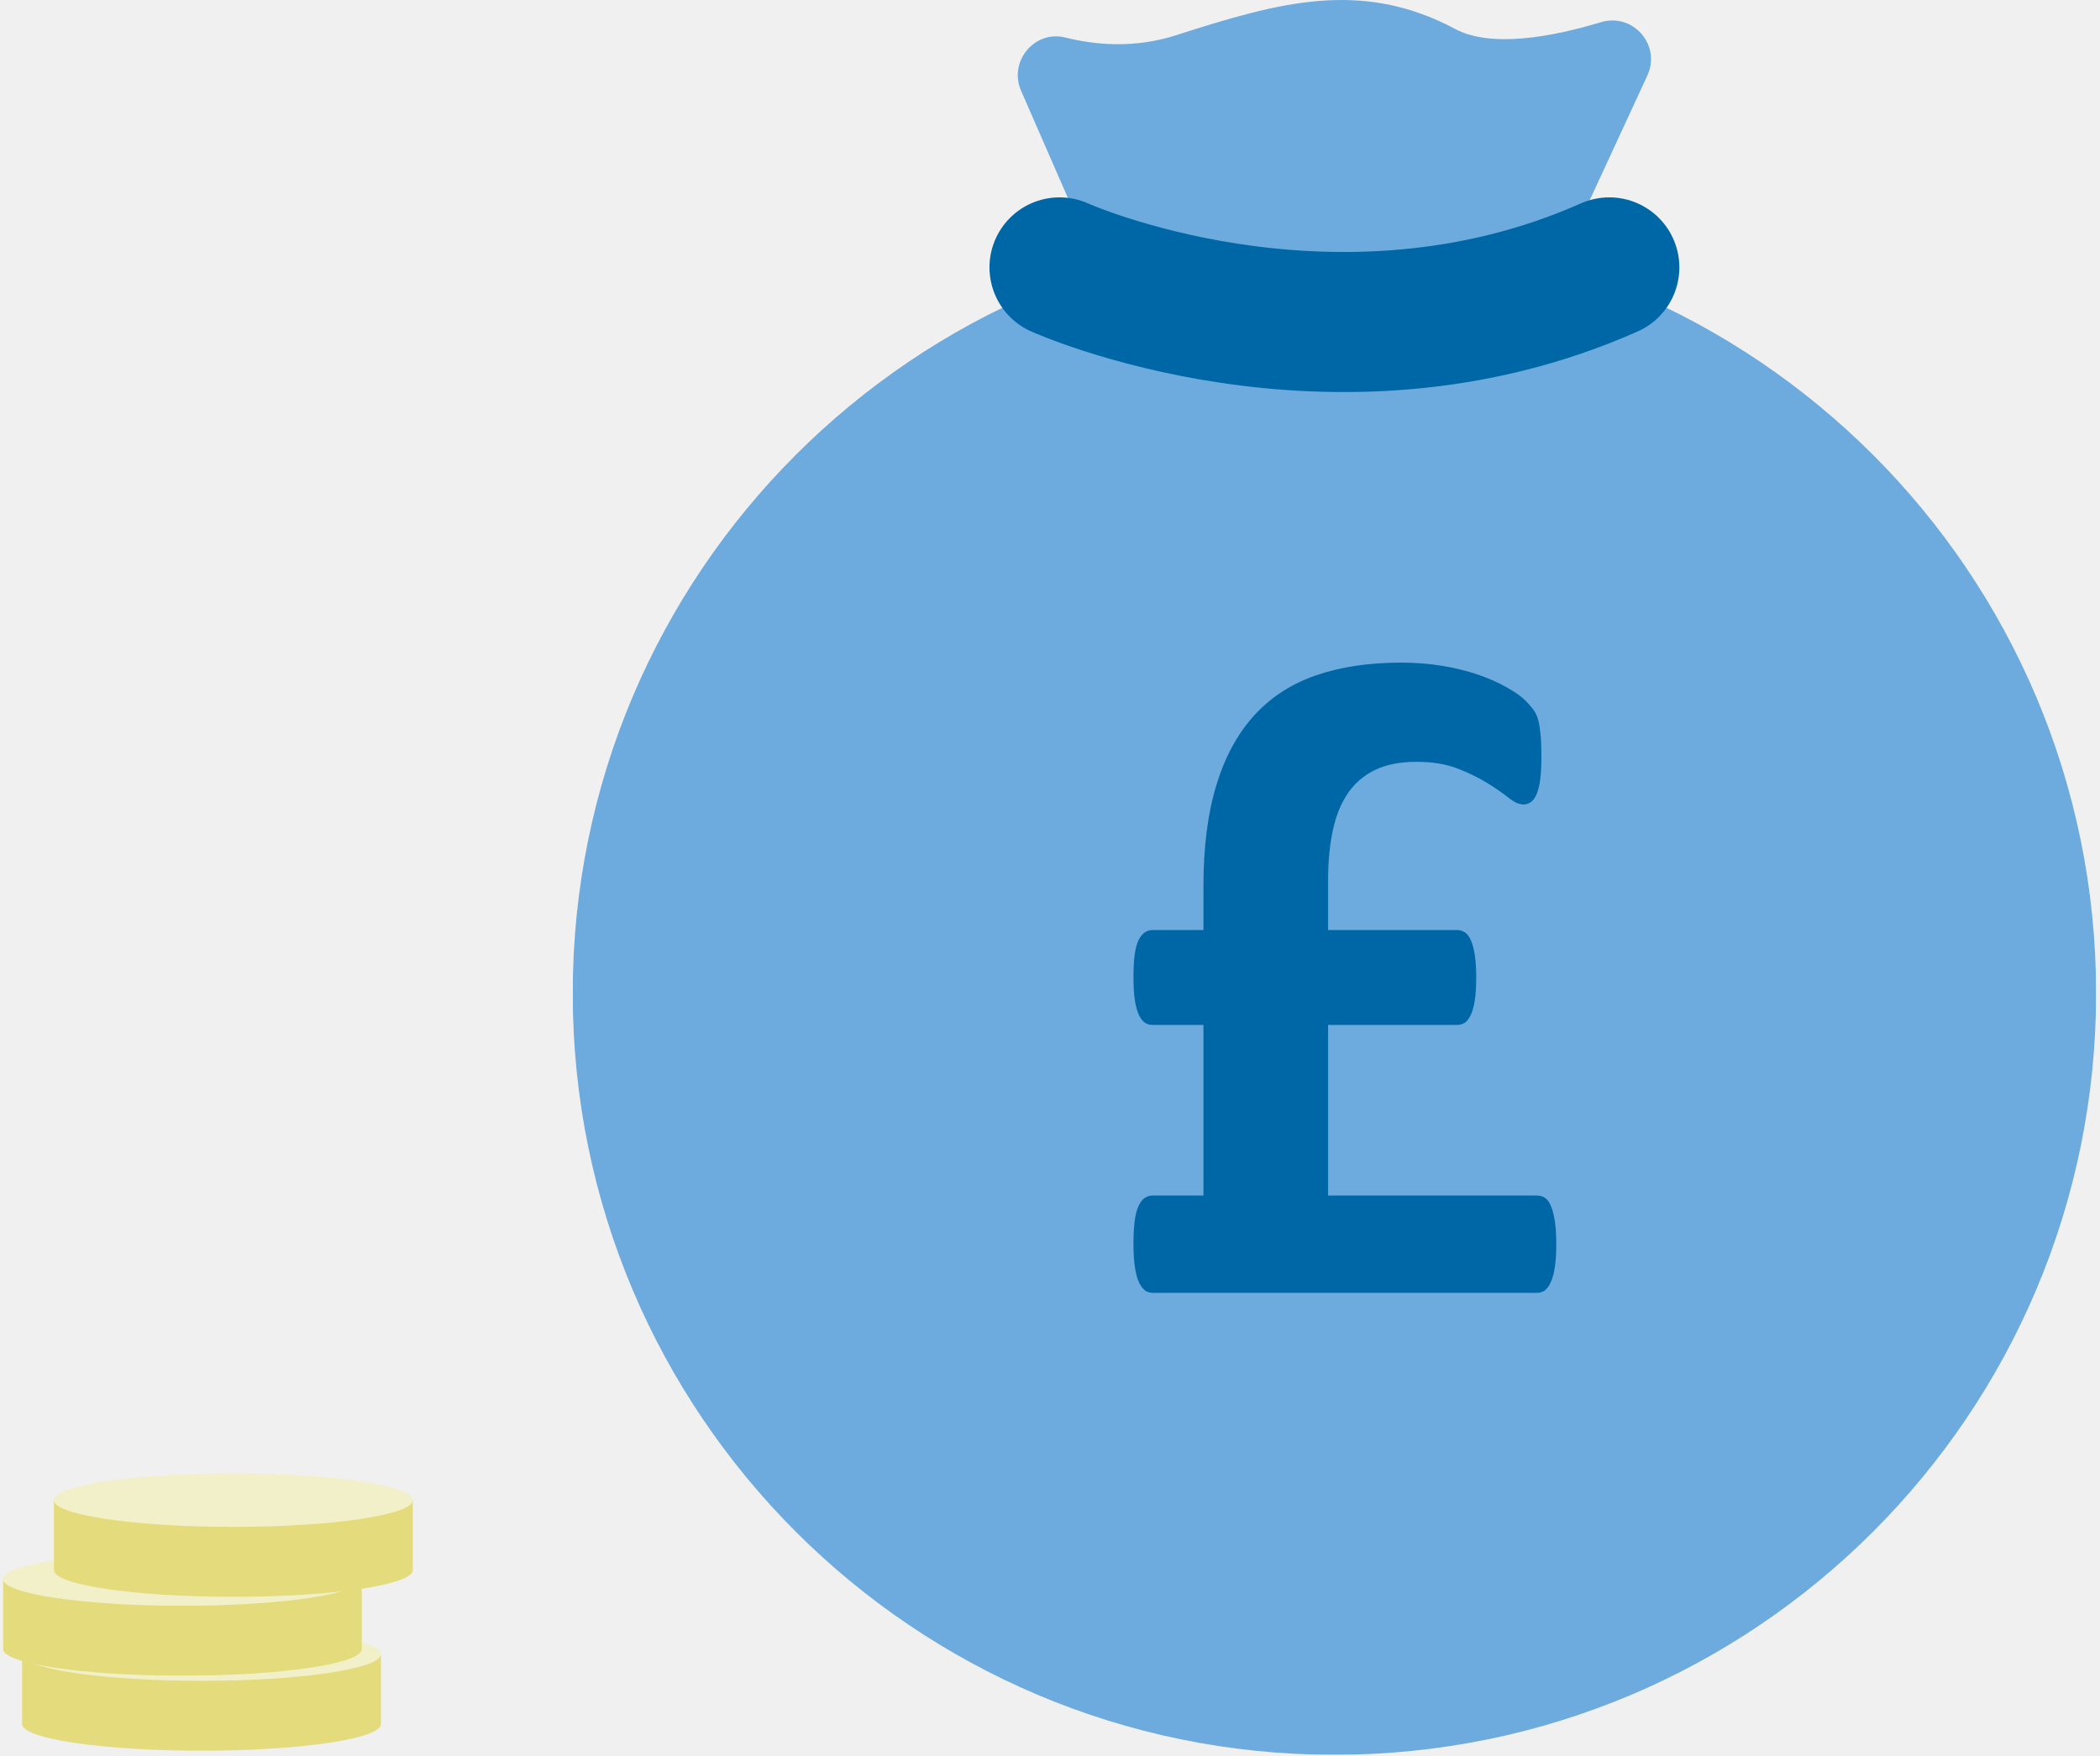
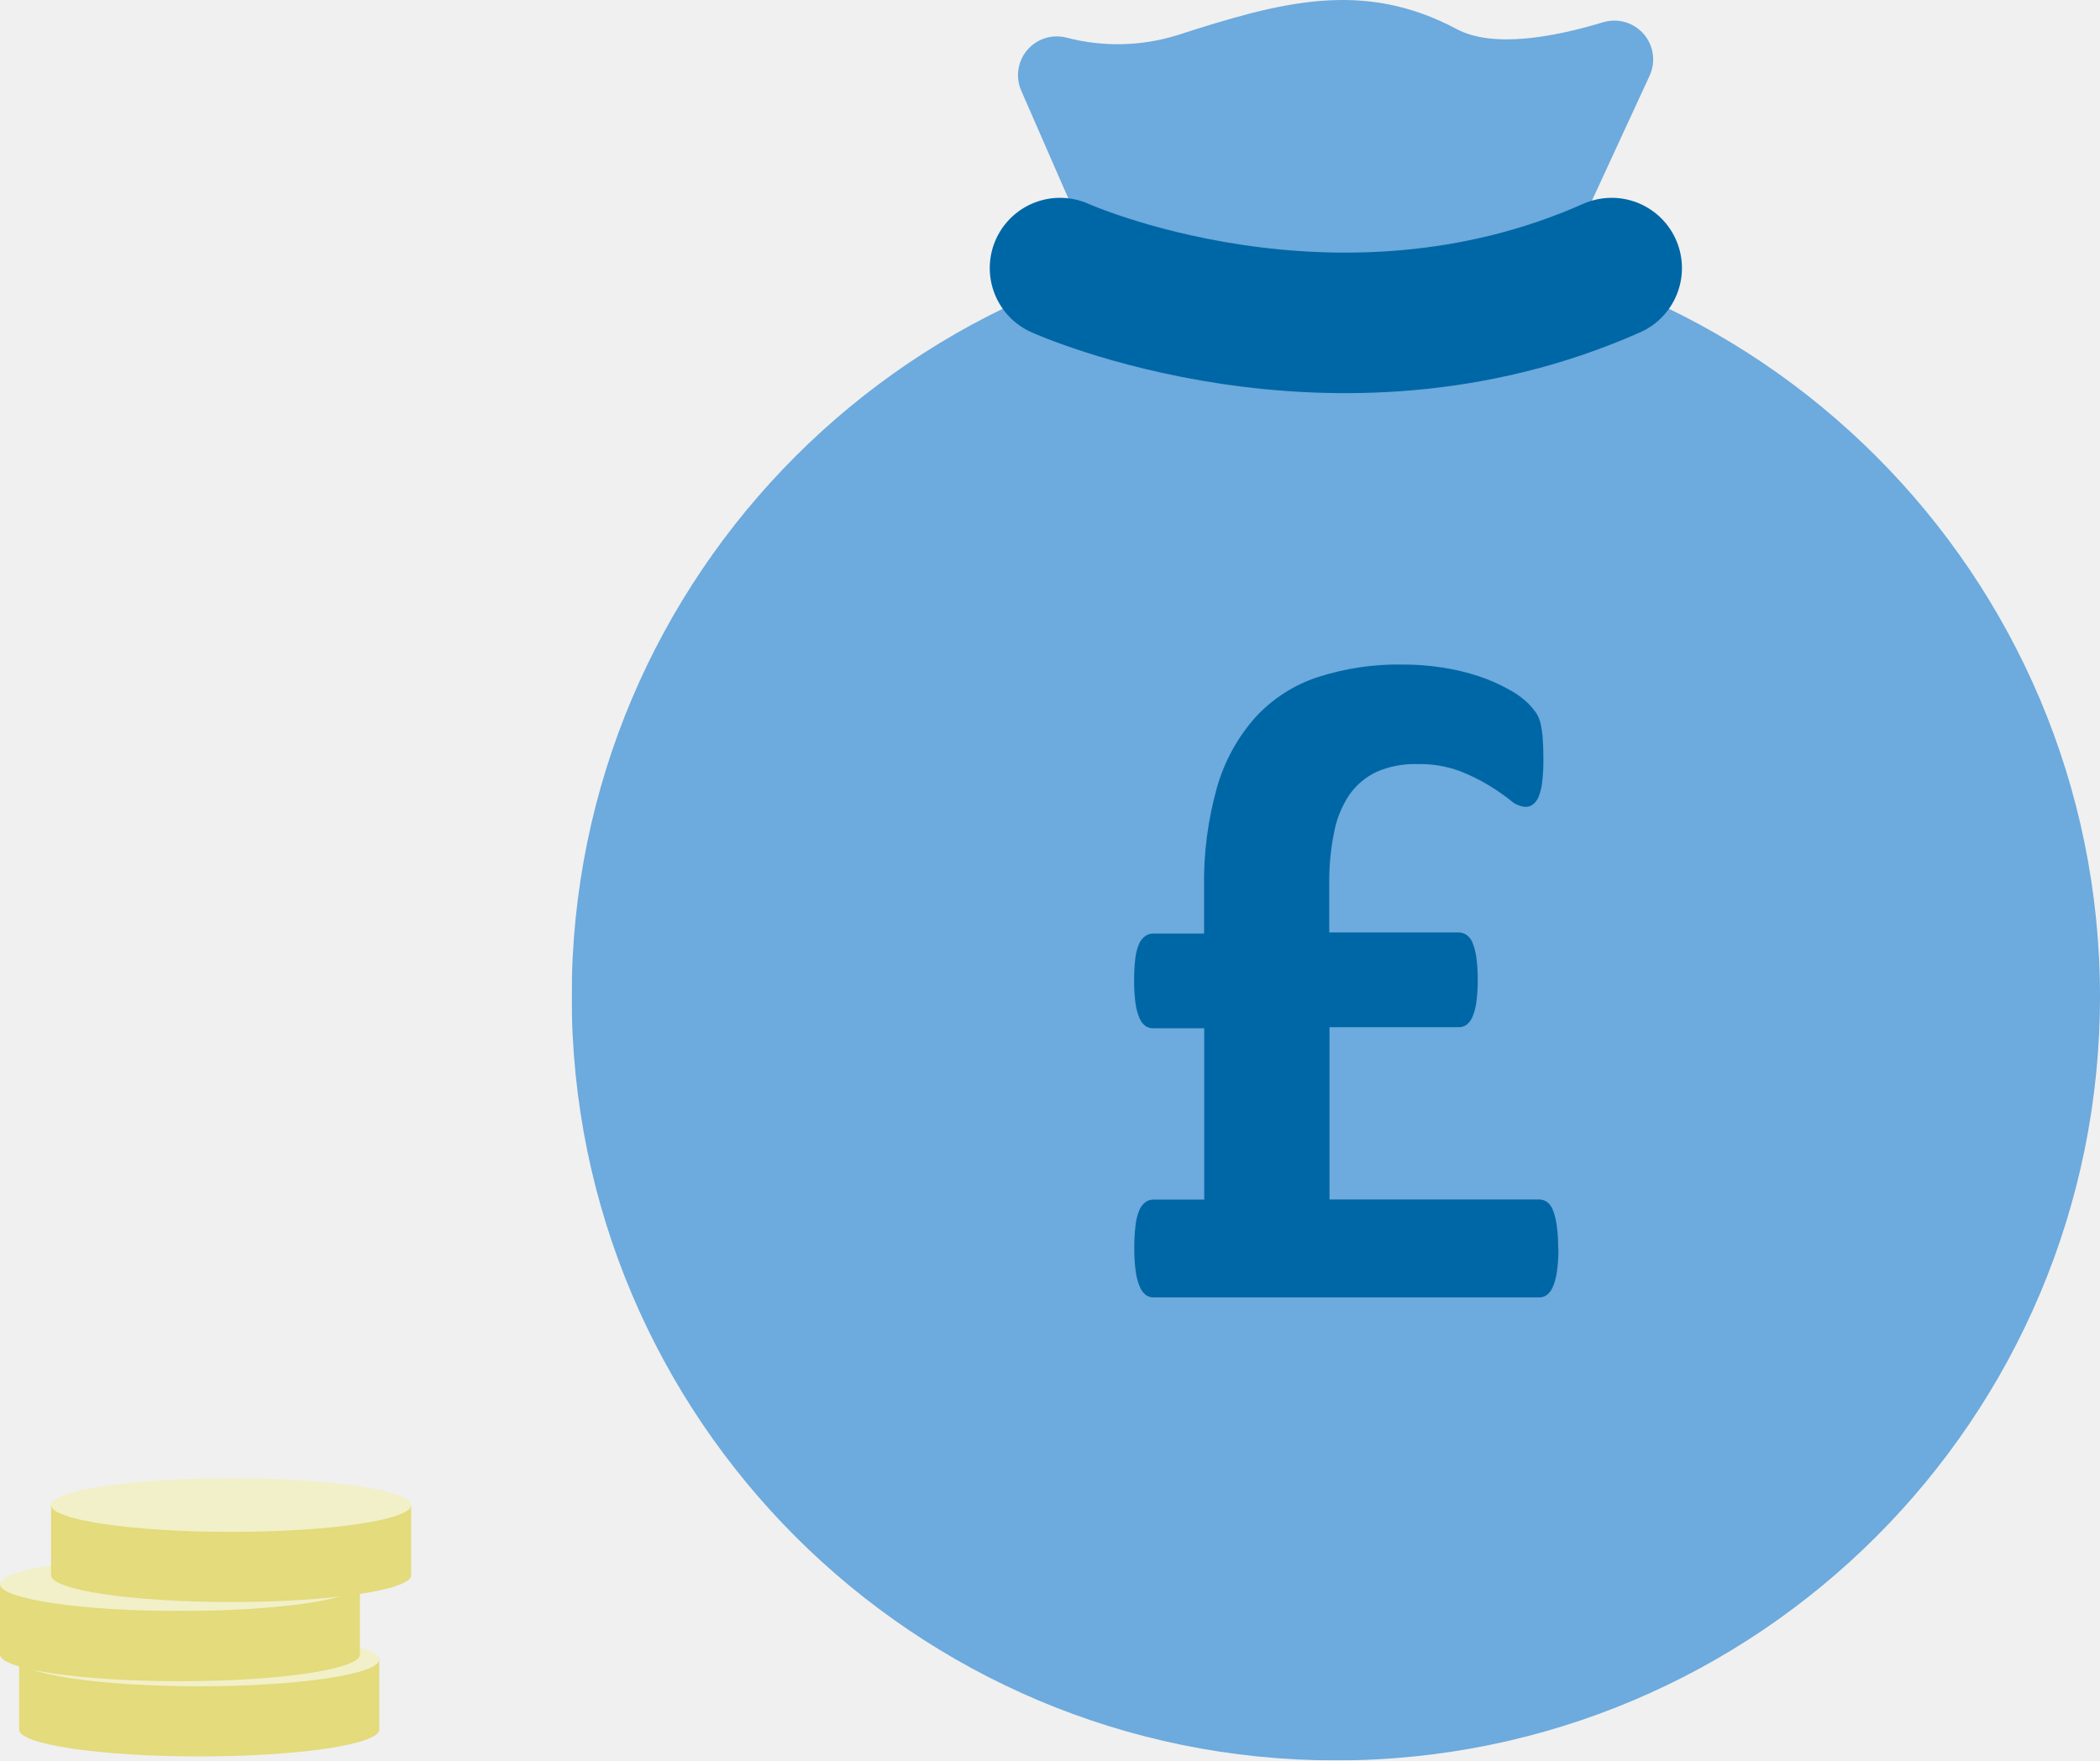
- <svg xmlns="http://www.w3.org/2000/svg" xmlns:xlink="http://www.w3.org/1999/xlink" width="275px" height="230px" viewBox="0 0 275 230" version="1.1">
+ <svg xmlns="http://www.w3.org/2000/svg" id="Layer_1" data-name="Layer 1" viewBox="0 0 274.1 229.85">
  <defs>
-     <polygon id="path-1" points="199.49 0.51 199.49 200 0.001 200 0.001 0.51 199.49 0.51" />
-     <polygon id="path-3" points="0 0.515 0 13.171 47 13.171 47 0.515 1.35525272e-20 0.515" />
-     <polygon id="path-5" points="0 7.016 0 0.015 47 0.015 47 7.016 5.55138617e-16 7.016" />
+     <mask id="mask" x="74.61" y="30.36" width="199.49" height="199.49" maskUnits="userSpaceOnUse">
+       <g transform="translate(-0.39 0)">
+         <g id="mask-2">
+           <polygon id="path-1" points="274.49 30.36 274.49 229.85 75 229.85 75 30.36 274.49 30.36" style="fill: #fff" />
+         </g>
+       </g>
+     </mask>
+     <mask id="mask-2-2" x="0" y="206.83" width="47" height="12.66" maskUnits="userSpaceOnUse">
+       <g transform="translate(-0.39 0)">
+         <g id="mask-4">
+           <polygon id="path-3" points="0.39 206.83 0.39 219.49 47.39 219.49 47.39 206.83 0.39 206.83" style="fill: #fff" />
+         </g>
+       </g>
+     </mask>
+     <mask id="mask-3" x="0" y="203.33" width="47" height="7" maskUnits="userSpaceOnUse">
+       <g transform="translate(-0.39 0)">
+         <g id="mask-6">
+           <polygon id="path-5" points="0.39 210.33 0.39 203.33 47.39 203.33 47.39 210.33 0.39 210.33" style="fill: #fff" />
+         </g>
+       </g>
+     </mask>
  </defs>
-   <g id="Page-1" stroke="none" stroke-width="1" fill="none" fill-rule="evenodd">
+   <g id="Page-1">
    <g id="Group">
-       <g id="Page-1" transform="translate(75, 0)">
-         <g id="Group-3" transform="translate(0, 29.852)">
-           <mask id="mask-2" fill="white">
-             <use xlink:href="#path-1" />
-           </mask>
-           <g id="Clip-2" />
-           <path d="M199.49,100.255 C199.49,155.342 154.833,200 99.746,200 C44.657,200 0.001,155.342 0.001,100.255 C0.001,45.167 44.657,0.51 99.746,0.51 C154.833,0.51 199.49,45.167 199.49,100.255" id="Fill-1" fill="#6DAADD" mask="url(#mask-2)" />
+       <g id="Page-1-2" data-name="Page-1">
+         <g id="Group-3">
+           <g style="mask: url(#mask)">
+             <path id="Fill-1" d="M274.49,130.11a99.74,99.74,0,1,1-99.74-99.75,99.75,99.75,0,0,1,99.74,99.75" transform="translate(-0.39 0)" style="fill: #6daadd" />
+           </g>
        </g>
-         <path d="M128.797,163.001 C128.797,164.172 128.735,165.167 128.609,165.982 C128.483,166.798 128.305,167.458 128.075,167.96 C127.845,168.463 127.583,168.818 127.29,169.026 C126.997,169.237 126.662,169.341 126.286,169.341 L75.941,169.341 C75.564,169.341 75.229,169.237 74.936,169.026 C74.644,168.818 74.381,168.463 74.152,167.96 C73.921,167.458 73.743,166.798 73.618,165.982 C73.492,165.167 73.43,164.172 73.43,163.001 C73.43,161.788 73.482,160.772 73.587,159.956 C73.691,159.141 73.859,158.48 74.088,157.979 C74.318,157.477 74.591,157.121 74.905,156.912 C75.219,156.702 75.564,156.598 75.941,156.598 L82.595,156.598 L82.595,134.25 L75.941,134.25 C75.564,134.25 75.229,134.156 74.936,133.967 C74.644,133.779 74.381,133.445 74.152,132.963 C73.921,132.482 73.743,131.844 73.618,131.048 C73.492,130.254 73.43,129.249 73.43,128.035 C73.43,126.864 73.482,125.881 73.587,125.085 C73.691,124.29 73.859,123.651 74.088,123.171 C74.318,122.689 74.591,122.345 74.905,122.134 C75.219,121.926 75.564,121.82 75.941,121.82 L82.595,121.82 L82.595,116.045 C82.595,110.939 83.16,106.534 84.29,102.831 C85.42,99.127 87.072,96.083 89.249,93.698 C91.424,91.313 94.124,89.564 97.347,88.456 C100.568,87.348 104.274,86.792 108.457,86.792 C110.299,86.792 112.068,86.929 113.763,87.201 C115.457,87.473 117.016,87.85 118.44,88.33 C119.861,88.812 121.149,89.377 122.3,90.025 C123.451,90.674 124.287,91.272 124.811,91.814 C125.334,92.359 125.71,92.81 125.942,93.163 C126.17,93.521 126.349,93.96 126.475,94.482 C126.6,95.006 126.694,95.644 126.757,96.397 C126.819,97.149 126.852,98.071 126.852,99.159 C126.852,100.331 126.798,101.314 126.694,102.109 C126.589,102.905 126.432,103.543 126.224,104.023 C126.013,104.506 125.763,104.851 125.47,105.06 C125.177,105.27 124.862,105.374 124.528,105.374 C123.942,105.374 123.282,105.081 122.551,104.494 C121.818,103.908 120.897,103.271 119.788,102.58 C118.68,101.89 117.372,101.252 115.866,100.665 C114.359,100.08 112.559,99.787 110.467,99.787 C108.373,99.787 106.595,100.132 105.131,100.822 C103.666,101.513 102.474,102.518 101.553,103.836 C100.632,105.154 99.961,106.786 99.544,108.732 C99.125,110.678 98.916,112.906 98.916,115.417 L98.916,121.82 L115.802,121.82 C116.179,121.82 116.525,121.926 116.839,122.134 C117.152,122.345 117.413,122.689 117.622,123.171 C117.832,123.651 118,124.29 118.125,125.085 C118.25,125.881 118.314,126.864 118.314,128.035 C118.314,129.249 118.25,130.254 118.125,131.048 C118,131.844 117.821,132.482 117.592,132.963 C117.361,133.445 117.1,133.779 116.807,133.967 C116.514,134.156 116.179,134.25 115.802,134.25 L98.916,134.25 L98.916,156.598 L126.286,156.598 C126.662,156.598 127.008,156.702 127.322,156.912 C127.635,157.121 127.897,157.477 128.107,157.979 C128.316,158.48 128.483,159.141 128.609,159.956 C128.735,160.772 128.797,161.788 128.797,163.001" id="Fill-4" fill="#0067A6" />
-         <path d="M72.121,42.593 L58.714,11.889 C57.045,8.069 60.458,3.907 64.503,4.915 C68.703,5.962 73.757,6.305 79.03,4.609 C92.513,0.273 103.283,-2.748 115.559,3.794 C120.25,6.295 128.106,4.881 134.653,2.907 C138.847,1.643 142.565,5.915 140.726,9.891 L126.55,40.549 L72.121,42.593 Z" id="Fill-6" fill="#6DAADD" />
-         <path d="M63.748,35.025 C63.748,35.025 99.517,51.125 135.741,35.025" id="Stroke-8" stroke="#0067A6" stroke-width="18.348" stroke-linecap="round" />
+         <path id="Fill-4" d="M203.8,163a20,20,0,0,1-.19,3,7.63,7.63,0,0,1-.53,2,2.6,2.6,0,0,1-.79,1.07,1.67,1.67,0,0,1-1,.32H150.94a1.67,1.67,0,0,1-1-.32,2.6,2.6,0,0,1-.78-1.07,7.56,7.56,0,0,1-.53-2,20,20,0,0,1-.19-3,24.53,24.53,0,0,1,.16-3,7,7,0,0,1,.5-2,2.48,2.48,0,0,1,.82-1.07,1.82,1.82,0,0,1,1-.31h6.65V134.25h-6.65a1.81,1.81,0,0,1-1-.28,2.36,2.36,0,0,1-.78-1,7,7,0,0,1-.53-1.92,19.82,19.82,0,0,1-.19-3,23.13,23.13,0,0,1,.16-2.95,6.47,6.47,0,0,1,.5-1.91,2.51,2.51,0,0,1,.82-1,1.84,1.84,0,0,1,1-.31h6.65V116a45.55,45.55,0,0,1,1.69-13.21,23.47,23.47,0,0,1,5-9.13,19.2,19.2,0,0,1,8.1-5.24,34.11,34.11,0,0,1,11.11-1.66,33.46,33.46,0,0,1,5.31.41,29.08,29.08,0,0,1,4.68,1.13A22.76,22.76,0,0,1,197.3,90a11.28,11.28,0,0,1,2.51,1.79,10.18,10.18,0,0,1,1.13,1.35,4.34,4.34,0,0,1,.53,1.32,13.11,13.11,0,0,1,.28,1.91q.09,1.13.09,2.76a23.27,23.27,0,0,1-.16,3,7.33,7.33,0,0,1-.47,1.91,2.43,2.43,0,0,1-.75,1,1.59,1.59,0,0,1-.94.31,3.31,3.31,0,0,1-2-.88,29.29,29.29,0,0,0-2.76-1.91,23.75,23.75,0,0,0-3.92-1.92,14.92,14.92,0,0,0-5.4-.88,12.45,12.45,0,0,0-5.34,1,9,9,0,0,0-3.58,3,13.34,13.34,0,0,0-2,4.9,32,32,0,0,0-.63,6.68v6.4H190.8a1.84,1.84,0,0,1,1,.31,2.31,2.31,0,0,1,.78,1,8,8,0,0,1,.5,1.91,19.44,19.44,0,0,1,.19,2.95,19.93,19.93,0,0,1-.19,3,7.09,7.09,0,0,1-.53,1.92,2.37,2.37,0,0,1-.79,1,1.81,1.81,0,0,1-1,.28H173.92V156.6h27.37a1.83,1.83,0,0,1,1,.31,2.31,2.31,0,0,1,.79,1.07,8.73,8.73,0,0,1,.5,2,20.49,20.49,0,0,1,.19,3" transform="translate(-0.39 0)" style="fill: #0067a6" />
+         <path id="Fill-6" d="M147.12,42.59l-13.41-30.7a5.06,5.06,0,0,1,5.79-7A26.3,26.3,0,0,0,154,4.61c13.48-4.34,24.25-7.36,36.53-.81,4.69,2.5,12.55,1.09,19.09-.89a5.07,5.07,0,0,1,6.07,7L201.55,40.55Z" transform="translate(-0.39 0)" style="fill: #6daadd" />
+         <path id="Stroke-8" d="M138.75,35s35.77,16.1,72,0" transform="translate(-0.39 0)" style="fill: none;stroke: #0067a6;stroke-linecap: round;stroke-width: 18.348px" />
      </g>
-       <g id="Page-1" transform="translate(0.390625, 193)">
-         <path d="M2.5,23.662 L2.5,32.818 C2.5,34.752 13.021,36.318 26,36.318 C38.979,36.318 49.5,34.752 49.5,32.818 L49.5,23.662 L2.5,23.662 Z" id="Fill-1" fill="#E3DB7C" />
-         <path d="M49.5,23.662 C49.5,25.595 38.979,27.162 26,27.162 C13.021,27.162 2.5,25.595 2.5,23.662 C2.5,21.729 13.021,20.162 26,20.162 C38.979,20.162 49.5,21.729 49.5,23.662" id="Fill-3" fill="#F2F0C8" />
-         <g id="Group-7" transform="translate(0, 13.3178)">
-           <mask id="mask-4" fill="white">
-             <use xlink:href="#path-3" />
-           </mask>
-           <g id="Clip-6" />
-           <path d="M-0,0.515 L-0,9.671 C-0,11.605 10.521,13.171 23.5,13.171 C36.479,13.171 47,11.605 47,9.671 L47,0.515 L-0,0.515 Z" id="Fill-5" fill="#E3DB7C" mask="url(#mask-4)" />
+       <g id="Page-1-3" data-name="Page-1">
+         <path id="Fill-1-2" data-name="Fill-1" d="M2.89,216.66v9.16c0,1.93,10.52,3.5,23.5,3.5s23.5-1.57,23.5-3.5v-9.16Z" transform="translate(-0.39 0)" style="fill: #e3db7c" />
+         <path id="Fill-3" d="M49.89,216.66c0,1.93-10.52,3.5-23.5,3.5s-23.5-1.57-23.5-3.5,10.52-3.5,23.5-3.5,23.5,1.57,23.5,3.5" transform="translate(-0.39 0)" style="fill: #f2f0c8" />
+         <g id="Group-7">
+           <g style="mask: url(#mask-2-2)">
+             <path id="Fill-5" d="M.39,206.83V216c0,1.93,10.52,3.5,23.5,3.5s23.5-1.57,23.5-3.5v-9.16Z" transform="translate(-0.39 0)" style="fill: #e3db7c" />
+           </g>
        </g>
-         <g id="Group-10" transform="translate(0, 10.3178)">
-           <mask id="mask-6" fill="white">
-             <use xlink:href="#path-5" />
-           </mask>
-           <g id="Clip-9" />
-           <path d="M47,3.515 C47,5.449 36.479,7.016 23.5,7.016 C10.521,7.016 -0,5.449 -0,3.515 C-0,1.583 10.521,0.015 23.5,0.015 C36.479,0.015 47,1.583 47,3.515" id="Fill-8" fill="#F2F0C8" mask="url(#mask-6)" />
+         <g id="Group-10">
+           <g style="mask: url(#mask-3)">
+             <path id="Fill-8" d="M47.39,206.83c0,1.93-10.52,3.5-23.5,3.5s-23.5-1.57-23.5-3.5,10.52-3.5,23.5-3.5,23.5,1.57,23.5,3.5" transform="translate(-0.39 0)" style="fill: #f2f0c8" />
+           </g>
        </g>
-         <path d="M6.667,3.5 L6.667,12.656 C6.667,14.589 17.188,16.156 30.167,16.156 C43.146,16.156 53.667,14.589 53.667,12.656 L53.667,3.5 L6.667,3.5 Z" id="Fill-11" fill="#E3DB7C" />
-         <path d="M53.667,3.5 C53.667,5.433 43.146,7 30.167,7 C17.188,7 6.667,5.433 6.667,3.5 C6.667,1.566 17.188,0 30.167,0 C43.146,0 53.667,1.566 53.667,3.5" id="Fill-13" fill="#F2F0C8" />
+         <path id="Fill-11" d="M7.06,196.5v9.16c0,1.93,10.52,3.5,23.5,3.5s23.5-1.57,23.5-3.5V196.5Z" transform="translate(-0.39 0)" style="fill: #e3db7c" />
+         <path id="Fill-13" d="M54.06,196.5c0,1.93-10.52,3.5-23.5,3.5s-23.5-1.57-23.5-3.5,10.52-3.5,23.5-3.5,23.5,1.57,23.5,3.5" transform="translate(-0.39 0)" style="fill: #f2f0c8" />
      </g>
    </g>
  </g>
</svg>
